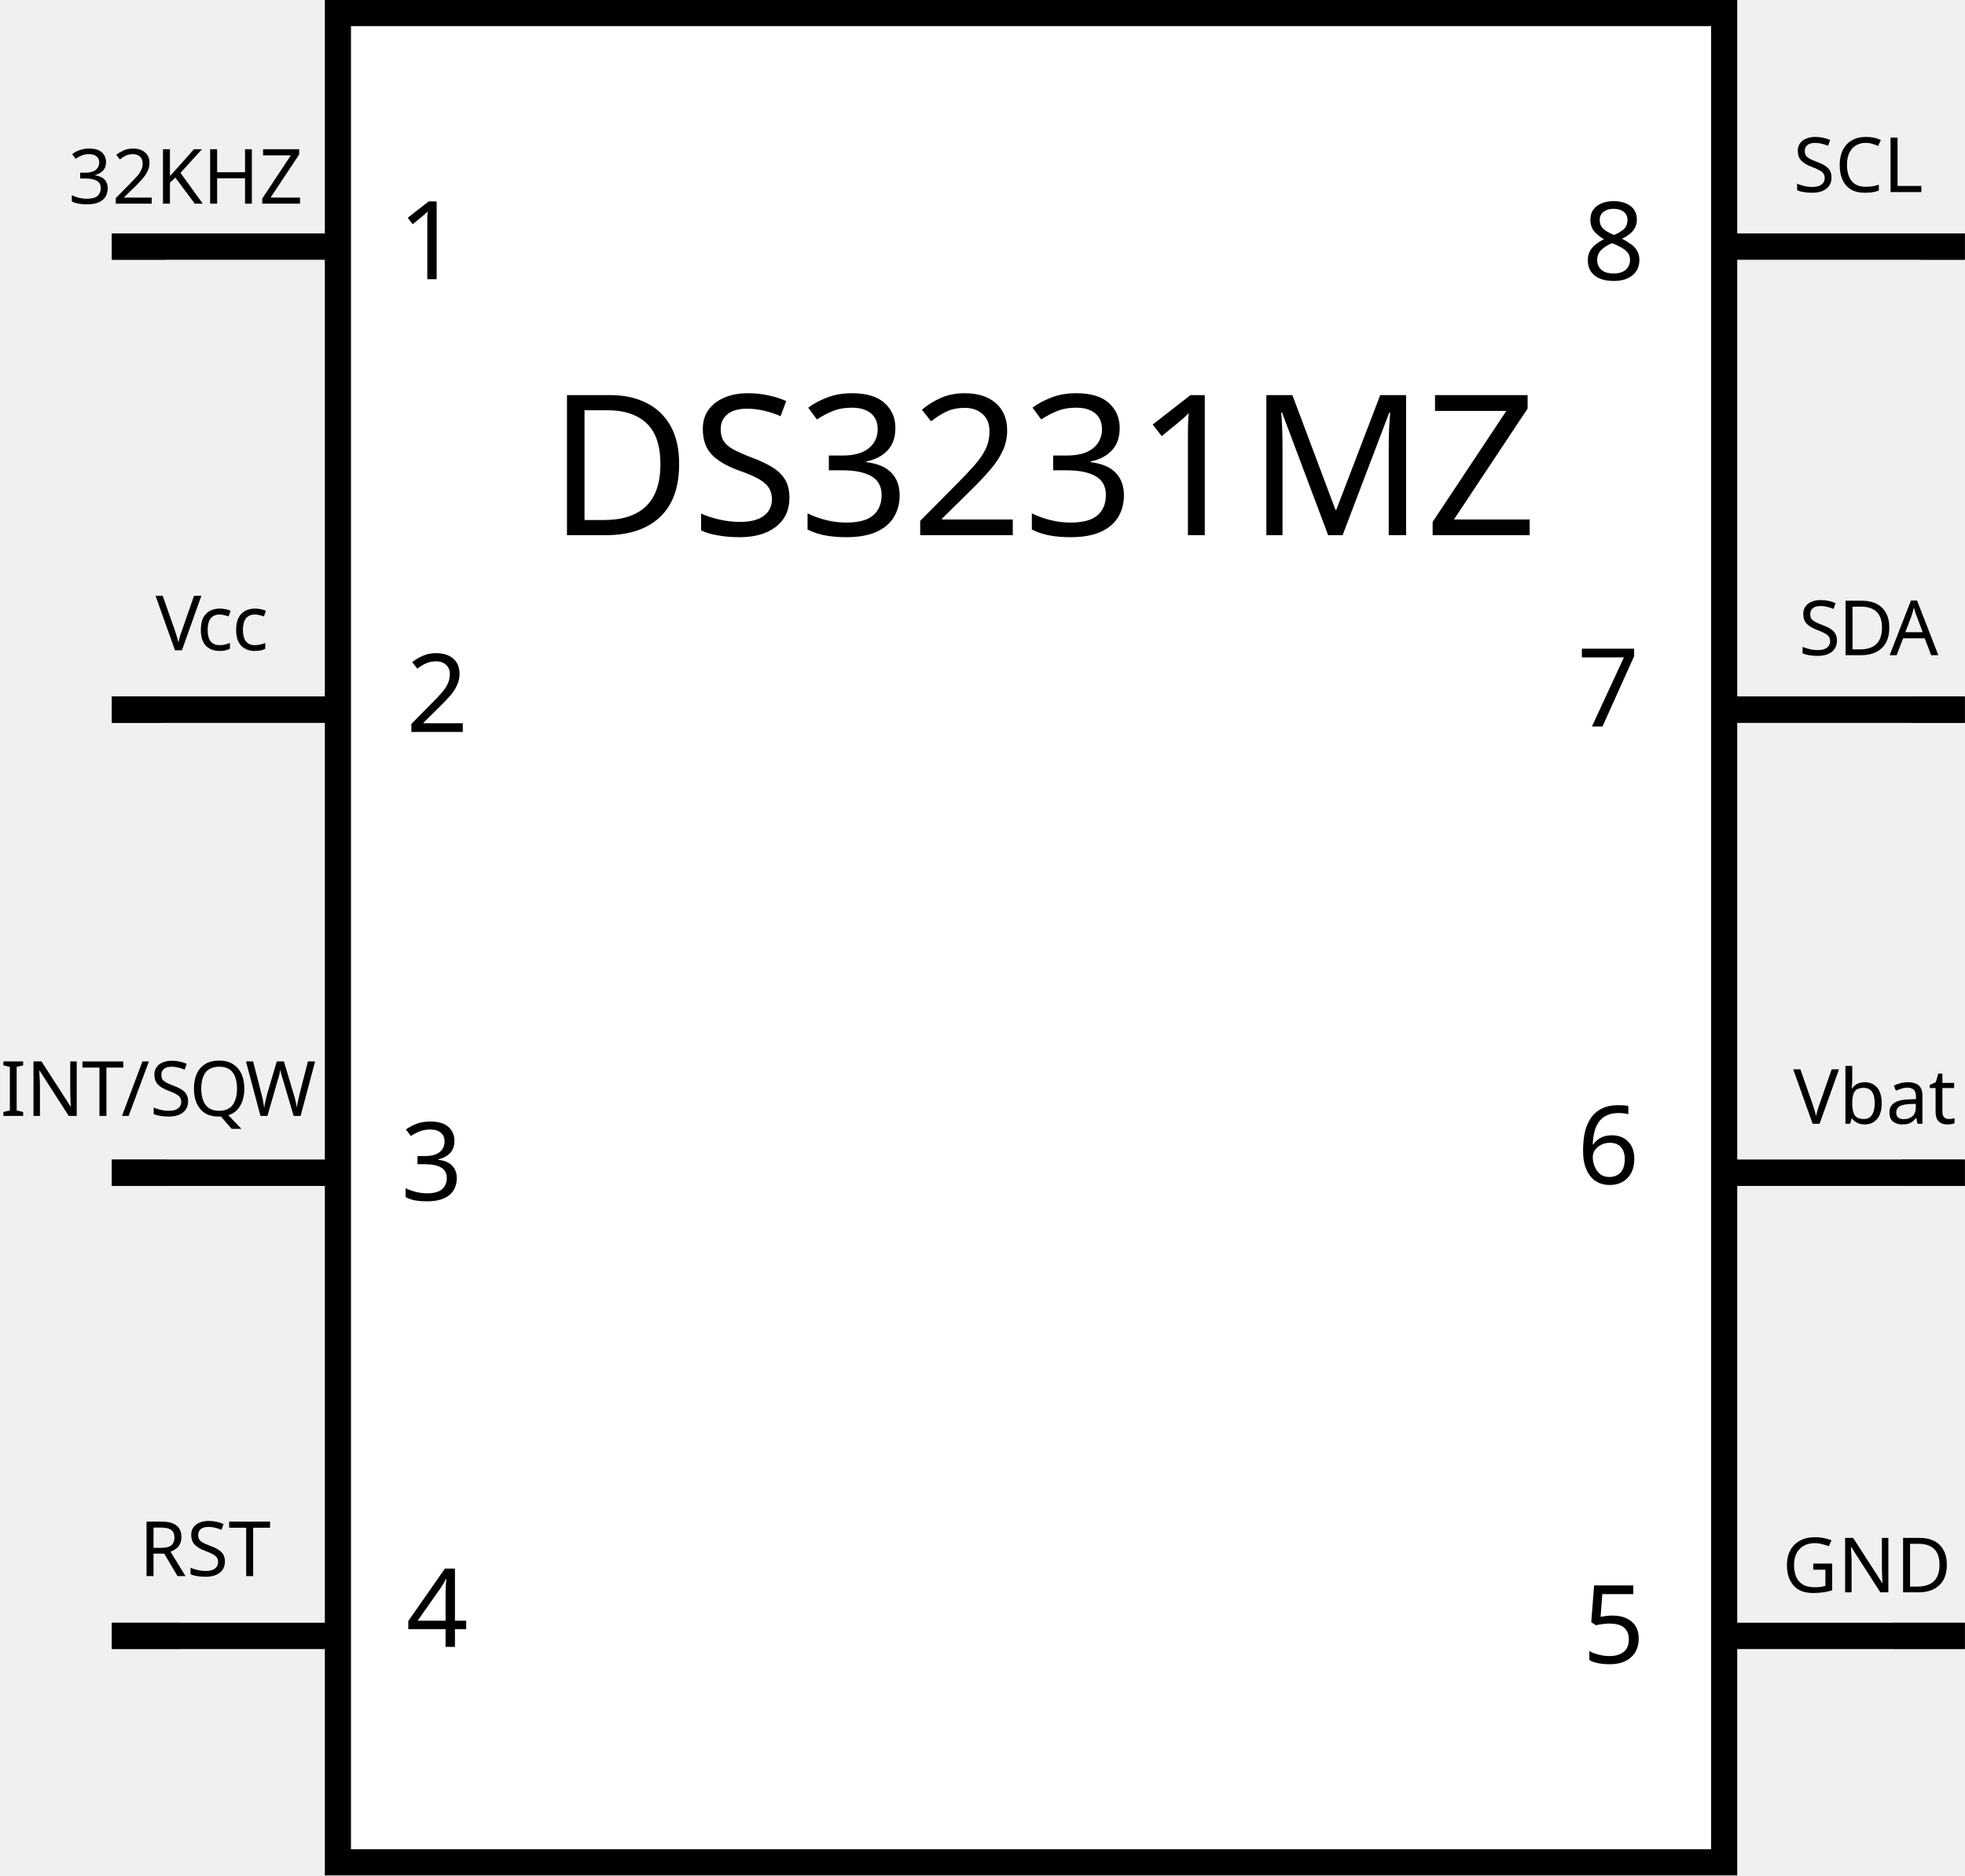
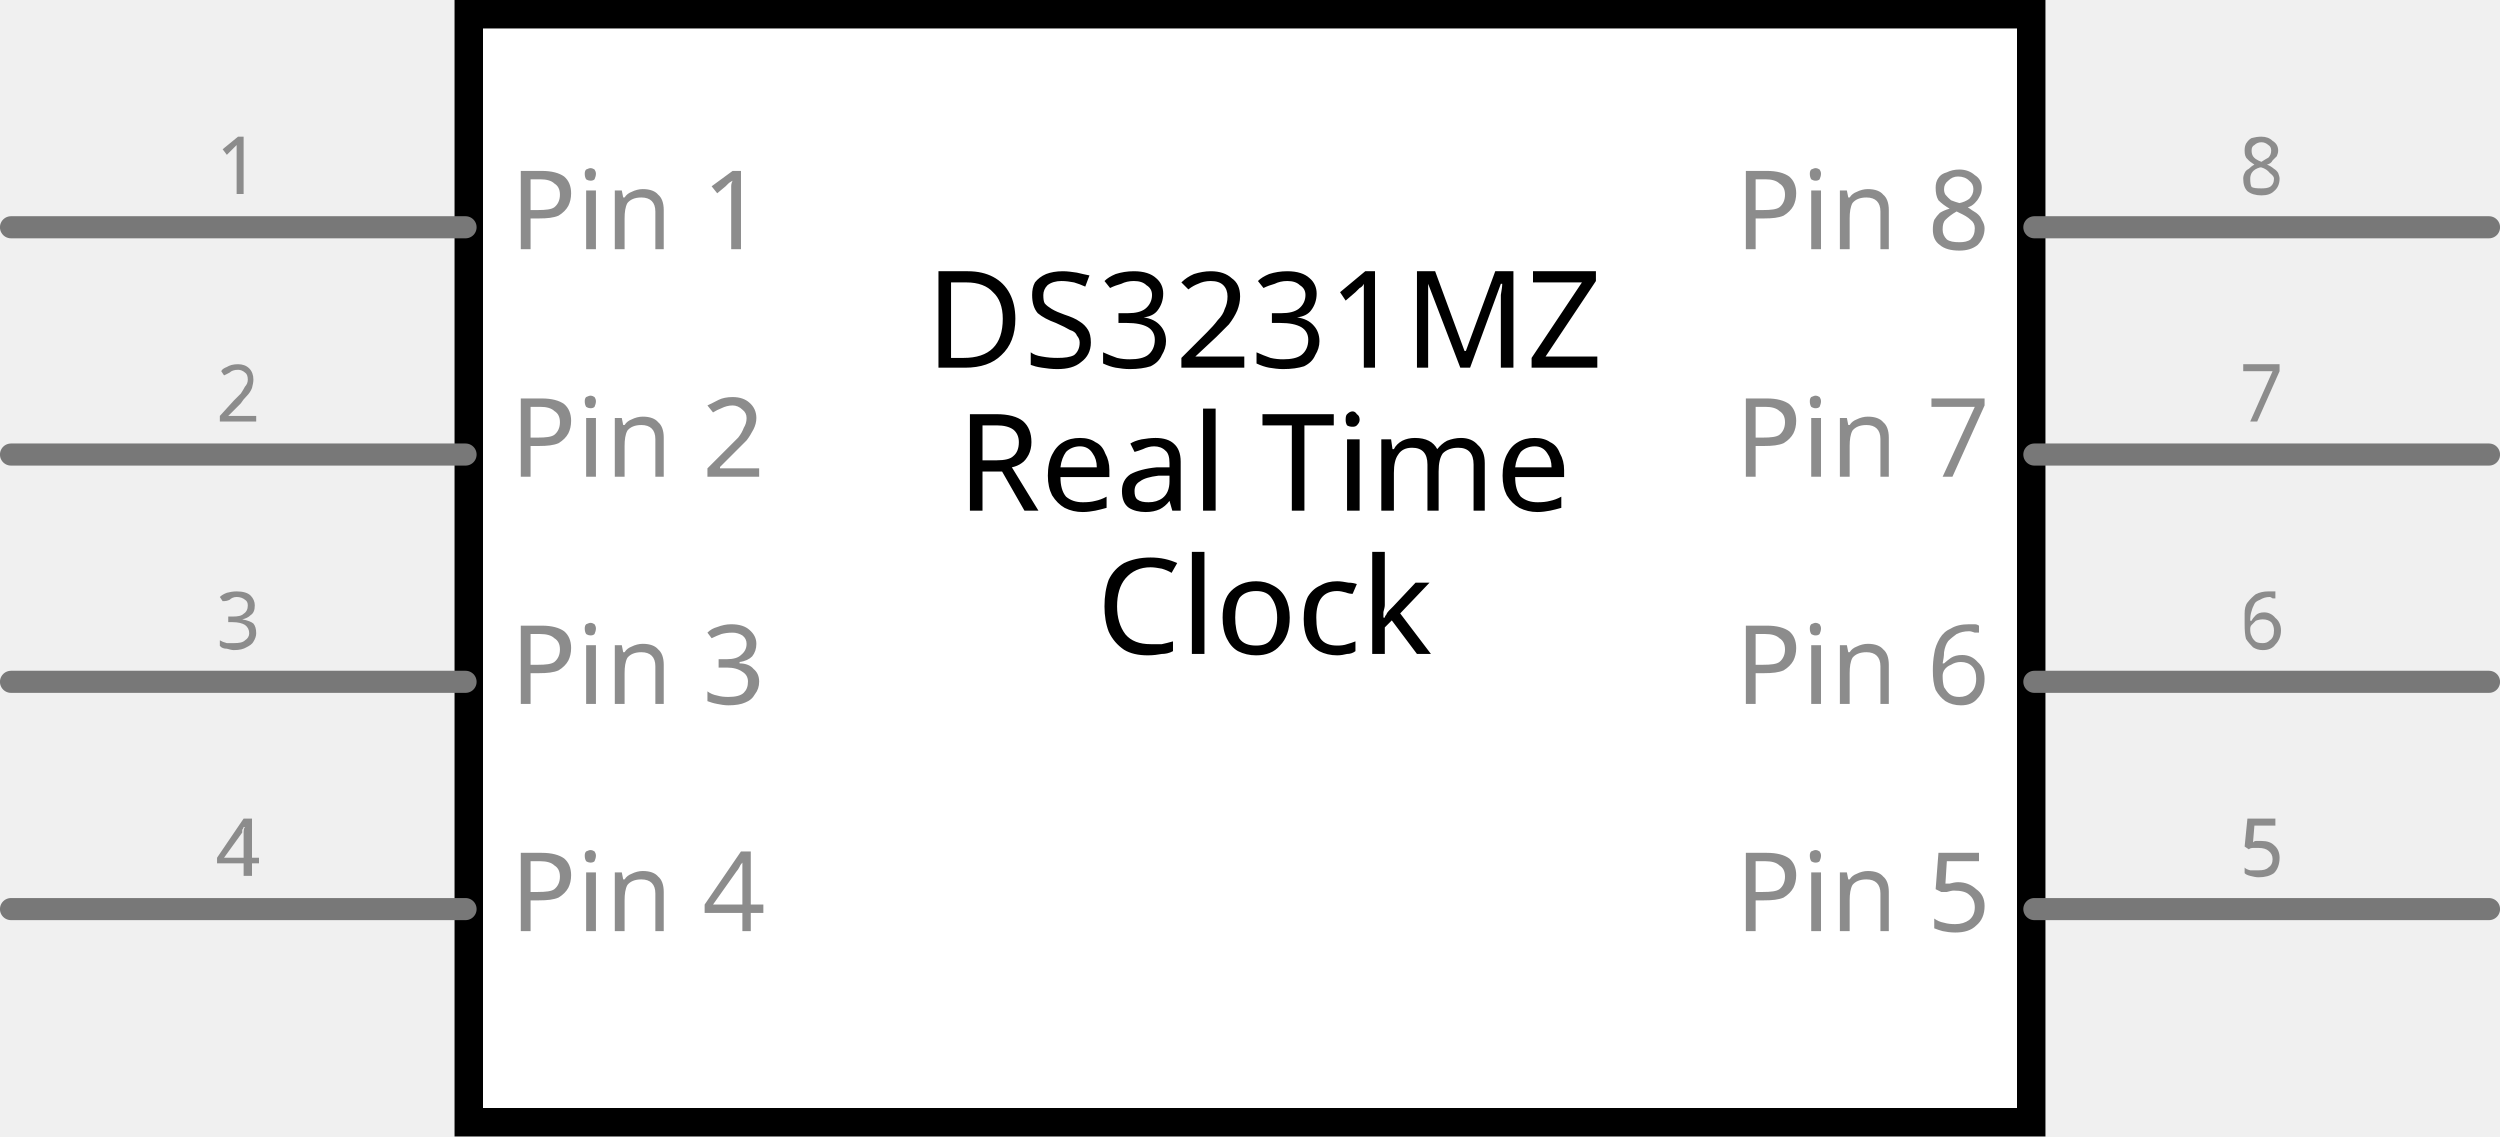
- <svg xmlns="http://www.w3.org/2000/svg" width="2.505in" xml:space="preserve" x="0px" version="1.2" y="0px" height="2.391in" viewBox="0 0 180.329 172.18" baseProfile="tiny" id="svg">
+ <svg xmlns="http://www.w3.org/2000/svg" version="1.2" baseProfile="tiny" x="0in" y="0in" width="1.1in" height="0.5in" viewBox="0 0 27.94 12.7">
  <g id="schematic">
-     <rect width="127.26" x="30.99" y="1.2" fill="#FFFFFF" height="169.779" stroke="#000000" stroke-width="2.4" />
-     <text font-family="DroidSans" transform="matrix(1 0 0 1 50.2695 49.1333)" font-size="18">DS3231MZ</text>
-     <line fill="none" stroke="#000000" y1="22.633" stroke-width="2.4" x1="159.069" y2="22.633" x2="180.329" />
-     <line fill="none" stroke="#000000" y1="65.153" stroke-width="2.4" x1="159.069" y2="65.153" x2="180.329" />
-     <line fill="none" stroke="#000000" y1="107.673" stroke-width="2.4" x1="159.069" y2="107.673" x2="180.329" />
-     <line fill="none" stroke="#000000" y1="150.192" stroke-width="2.4" x1="159.069" y2="150.192" x2="180.329" />
-     <line fill="none" stroke="#000000" y1="22.633" stroke-width="2.4" x1="31.51" y2="22.633" x2="10.25" />
-     <line fill="none" stroke="#000000" y1="65.153" stroke-width="2.4" x1="31.51" y2="65.153" x2="10.25" />
-     <line fill="none" y1="107.673" x1="31.51" y2="107.673" x2="10.25" />
-     <line fill="none" stroke="#000000" y1="150.192" stroke-width="2.4" x1="31.51" y2="150.192" x2="10.25" />
-     <text font-family="DroidSans" transform="matrix(1 0 0 1 36.5098 25.6333)" font-size="10">1</text>
-     <text font-family="DroidSans" transform="matrix(1 0 0 1 37.25 67.2002)" font-size="10">2</text>
-     <text font-family="DroidSans" transform="matrix(1 0 0 1 36.75 110.2002)" font-size="10">3</text>
-     <text font-family="DroidSans" transform="matrix(1 0 0 1 37.25 151.2002)" font-size="10">4</text>
-     <text font-family="DroidSans" transform="matrix(1 0 0 1 145.25 152.7002)" font-size="10">5</text>
-     <text font-family="DroidSans" transform="matrix(1 0 0 1 144.75 108.7002)" font-size="10">6</text>
-     <text font-family="DroidSans" transform="matrix(1 0 0 1 144.75 66.7002)" font-size="10">7</text>
-     <text font-family="DroidSans" transform="matrix(1 0 0 1 145.25 25.7002)" font-size="10">8</text>
-     <text font-family="DroidSans" transform="matrix(1 0 0 1 6.25 18.7002)" font-size="7">32KHZ</text>
-     <text font-family="DroidSans" transform="matrix(1 0 0 1 14.25 59.7002)" font-size="7">V</text>
-     <text font-family="DroidSans" transform="matrix(1 0 0 1 18.0166 59.7002)" font-size="7">c</text>
-     <text font-family="DroidSans" transform="matrix(1 0 0 1 21.2568 59.7002)" font-size="7">c</text>
-     <text font-family="DroidSans" transform="matrix(1 0 0 1 0 102.4502)" font-size="7">I</text>
-     <text font-family="DroidSans" transform="matrix(1 0 0 1 2.3721 102.4502)" font-size="7">N</text>
-     <text font-family="DroidSans" transform="matrix(1 0 0 1 7.4751 102.4502)" font-size="7">T</text>
-     <text font-family="DroidSans" transform="matrix(1 0 0 1 11.1084 102.4502)" font-size="7">/</text>
-     <text font-family="DroidSans" transform="matrix(1 0 0 1 13.7197 102.4502)" font-size="7">S</text>
-     <text font-family="DroidSans" transform="matrix(1 0 0 1 17.353 102.4502)" font-size="7">Q</text>
-     <text font-family="DroidSans" transform="matrix(1 0 0 1 22.4731 102.4502)" font-size="7">W</text>
-     <text font-family="DroidSans" transform="matrix(1 0 0 1 12.75 144.7002)" font-size="7">RST</text>
-     <line fill="none" stroke="#000000" y1="107.673" stroke-width="2.4" x1="31.51" y2="107.673" x2="10.25" />
-     <text font-family="DroidSans" transform="matrix(1 0 0 1 164.5889 17.6333)" font-size="7">SCL</text>
-     <text font-family="DroidSans" transform="matrix(1 0 0 1 165.0889 60.1533)" font-size="7">S</text>
-     <text font-family="DroidSans" transform="matrix(1 0 0 1 168.7227 60.1533)" font-size="7">D</text>
-     <text font-family="DroidSans" transform="matrix(1 0 0 1 173.4424 60.1533)" font-size="7">A</text>
-     <text font-family="DroidSans" transform="matrix(1 0 0 1 164.5889 103.1729)" font-size="7">Vbat</text>
-     <text font-family="DroidSans" transform="matrix(1 0 0 1 163.5889 146.1924)" font-size="7">GND</text>
+     <rect class="interior rect" x="5.239" y="0.159" width="17.462" height="12.383" fill="#FFFFFF" stroke="#000000" stroke-width="0.318" stroke-linecap="round" />
+     <line class="pin" x1="22.736" y1="2.54" x2="27.817" y2="2.54" fill="none" stroke="#787878" stroke-width="0.247" stroke-linecap="round" id="connector8pin" />
+     <text class="text" font-family="'Droid Sans'" stroke="none" stroke-width="0" fill="#8c8c8c" font-size="0.882" x="25.276" y="2.17" text-anchor="middle">8</text>
+     <text class="text" font-family="'Droid Sans'" stroke="none" stroke-width="0" fill="#8c8c8c" font-size="1.235" x="22.243" y="2.787" text-anchor="end">Pin 8</text>
+     <rect class="terminal" x="27.817" y="2.417" width="0.247" height="0.247" fill="none" stroke="none" stroke-width="0" id="connector8terminal" />
+     <line class="pin" x1="22.736" y1="5.08" x2="27.817" y2="5.08" fill="none" stroke="#787878" stroke-width="0.247" stroke-linecap="round" id="connector7pin" />
+     <text class="text" font-family="'Droid Sans'" stroke="none" stroke-width="0" fill="#8c8c8c" font-size="0.882" x="25.276" y="4.71" text-anchor="middle">7</text>
+     <text class="text" font-family="'Droid Sans'" stroke="none" stroke-width="0" fill="#8c8c8c" font-size="1.235" x="22.243" y="5.327" text-anchor="end">Pin 7</text>
+     <rect class="terminal" x="27.817" y="4.957" width="0.247" height="0.247" fill="none" stroke="none" stroke-width="0" id="connector7terminal" />
+     <line class="pin" x1="22.736" y1="7.62" x2="27.817" y2="7.62" fill="none" stroke="#787878" stroke-width="0.247" stroke-linecap="round" id="connector6pin" />
+     <text class="text" font-family="'Droid Sans'" stroke="none" stroke-width="0" fill="#8c8c8c" font-size="0.882" x="25.276" y="7.25" text-anchor="middle">6</text>
+     <text class="text" font-family="'Droid Sans'" stroke="none" stroke-width="0" fill="#8c8c8c" font-size="1.235" x="22.243" y="7.867" text-anchor="end">Pin 6</text>
+     <rect class="terminal" x="27.817" y="7.497" width="0.247" height="0.247" fill="none" stroke="none" stroke-width="0" id="connector6terminal" />
+     <line class="pin" x1="22.736" y1="10.16" x2="27.817" y2="10.16" fill="none" stroke="#787878" stroke-width="0.247" stroke-linecap="round" id="connector5pin" />
+     <text class="text" font-family="'Droid Sans'" stroke="none" stroke-width="0" fill="#8c8c8c" font-size="0.882" x="25.276" y="9.79" text-anchor="middle">5</text>
+     <text class="text" font-family="'Droid Sans'" stroke="none" stroke-width="0" fill="#8c8c8c" font-size="1.235" x="22.243" y="10.407" text-anchor="end">Pin 5</text>
+     <rect class="terminal" x="27.817" y="10.037" width="0.247" height="0.247" fill="none" stroke="none" stroke-width="0" id="connector5terminal" />
+     <line class="pin" x1="0.123" y1="2.54" x2="5.203" y2="2.54" fill="none" stroke="#787878" stroke-width="0.247" stroke-linecap="round" id="connector1pin" />
+     <text class="text" font-family="'Droid Sans'" stroke="none" stroke-width="0" fill="#8c8c8c" font-size="0.882" x="2.663" y="2.17" text-anchor="middle">1</text>
+     <text class="text" font-family="'Droid Sans'" stroke="none" stroke-width="0" fill="#8c8c8c" font-size="1.235" x="5.697" y="2.787" text-anchor="start">Pin 1</text>
+     <rect class="terminal" x="-0.123" y="2.417" width="0.247" height="0.247" fill="none" stroke="none" stroke-width="0" id="connector1terminal" />
+     <line class="pin" x1="0.123" y1="5.08" x2="5.203" y2="5.08" fill="none" stroke="#787878" stroke-width="0.247" stroke-linecap="round" id="connector2pin" />
+     <text class="text" font-family="'Droid Sans'" stroke="none" stroke-width="0" fill="#8c8c8c" font-size="0.882" x="2.663" y="4.71" text-anchor="middle">2</text>
+     <text class="text" font-family="'Droid Sans'" stroke="none" stroke-width="0" fill="#8c8c8c" font-size="1.235" x="5.697" y="5.327" text-anchor="start">Pin 2</text>
+     <rect class="terminal" x="-0.123" y="4.957" width="0.247" height="0.247" fill="none" stroke="none" stroke-width="0" id="connector2terminal" />
+     <line class="pin" x1="0.123" y1="7.62" x2="5.203" y2="7.62" fill="none" stroke="#787878" stroke-width="0.247" stroke-linecap="round" id="connector3pin" />
+     <text class="text" font-family="'Droid Sans'" stroke="none" stroke-width="0" fill="#8c8c8c" font-size="0.882" x="2.663" y="7.25" text-anchor="middle">3</text>
+     <text class="text" font-family="'Droid Sans'" stroke="none" stroke-width="0" fill="#8c8c8c" font-size="1.235" x="5.697" y="7.867" text-anchor="start">Pin 3</text>
+     <rect class="terminal" x="-0.123" y="7.497" width="0.247" height="0.247" fill="none" stroke="none" stroke-width="0" id="connector3terminal" />
+     <line class="pin" x1="0.123" y1="10.16" x2="5.203" y2="10.16" fill="none" stroke="#787878" stroke-width="0.247" stroke-linecap="round" id="connector4pin" />
+     <text class="text" font-family="'Droid Sans'" stroke="none" stroke-width="0" fill="#8c8c8c" font-size="0.882" x="2.663" y="9.79" text-anchor="middle">4</text>
+     <text class="text" font-family="'Droid Sans'" stroke="none" stroke-width="0" fill="#8c8c8c" font-size="1.235" x="5.697" y="10.407" text-anchor="start">Pin 4</text>
+     <rect class="terminal" x="-0.123" y="10.037" width="0.247" height="0.247" fill="none" stroke="none" stroke-width="0" id="connector4terminal" />
+     <text class="text" id="label" font-family="'Droid Sans'" stroke="none" stroke-width="0" fill="#000000" font-size="1.499" x="14.129" y="4.11" text-anchor="middle">DS3231MZ</text>
+     <text class="text" id="label" font-family="'Droid Sans'" stroke="none" stroke-width="0" fill="#000000" font-size="1.499" x="14.129" y="5.709" text-anchor="middle">Real Time</text>
+     <text class="text" id="label" font-family="'Droid Sans'" stroke="none" stroke-width="0" fill="#000000" font-size="1.499" x="14.129" y="7.308" text-anchor="middle">Clock</text>
  </g>
-   <line stroke="#000000" id="connector1terminal" y1="22.633" stroke-width="2.4" x1="15.25" y2="22.633" x2="10.25" />
-   <line fill="none" stroke="#000000" id="connector1pin" y1="22.633" stroke-width="2.4" x1="31.51" y2="22.633" x2="10.25" />
-   <line fill="none" stroke="#000000" id="connector2terminal" y1="65.153" stroke-width="2.4" x1="14.75" y2="65.153" x2="10.25" />
-   <line fill="none" stroke="#000000" id="connector2pin" y1="65.153" stroke-width="2.4" x1="31.51" y2="65.153" x2="10.25" />
-   <line fill="none" stroke="#000000" id="connector3terminal" y1="107.673" stroke-width="2.4" x1="15.25" y2="107.673" x2="10.25" />
-   <line fill="none" stroke="#000000" id="connector3pin" y1="107.673" stroke-width="2.4" x1="31.51" y2="107.673" x2="10.25" />
-   <line fill="none" stroke="#000000" id="connector4terminal" y1="150.192" stroke-width="2.4" x1="16.5" y2="150.192" x2="10.25" />
-   <line fill="none" stroke="#000000" id="connector4pin" y1="150.192" stroke-width="2.4" x1="31.51" y2="150.192" x2="10.25" />
-   <line fill="none" stroke="#000000" id="connector5terminal" y1="150.192" stroke-width="2.4" x1="173.75" y2="150.192" x2="180.329" />
-   <line fill="none" stroke="#000000" id="connector5pin" y1="150.192" stroke-width="2.4" x1="159.069" y2="150.192" x2="180.329" />
-   <line fill="none" stroke="#000000" id="connector6terminal" y1="107.673" stroke-width="2.4" x1="174.5" y2="107.673" x2="180.329" />
-   <line fill="none" stroke="#000000" id="connector6pin" y1="107.673" stroke-width="2.4" x1="159.069" y2="107.673" x2="180.329" />
-   <line fill="none" stroke="#000000" id="connector7terminal" y1="65.153" stroke-width="2.4" x1="175.5" y2="65.153" x2="180.329" />
-   <line fill="none" stroke="#000000" id="connector7pin" y1="65.153" stroke-width="2.4" x1="159.069" y2="65.153" x2="180.329" />
-   <line fill="none" stroke="#000000" id="connector8terminal" y1="22.633" stroke-width="2.4" x1="176.25" y2="22.633" x2="180.329" />
-   <line fill="none" stroke="#000000" id="connector8pin" y1="22.633" stroke-width="2.4" x1="159.069" y2="22.633" x2="180.329" />
</svg>
